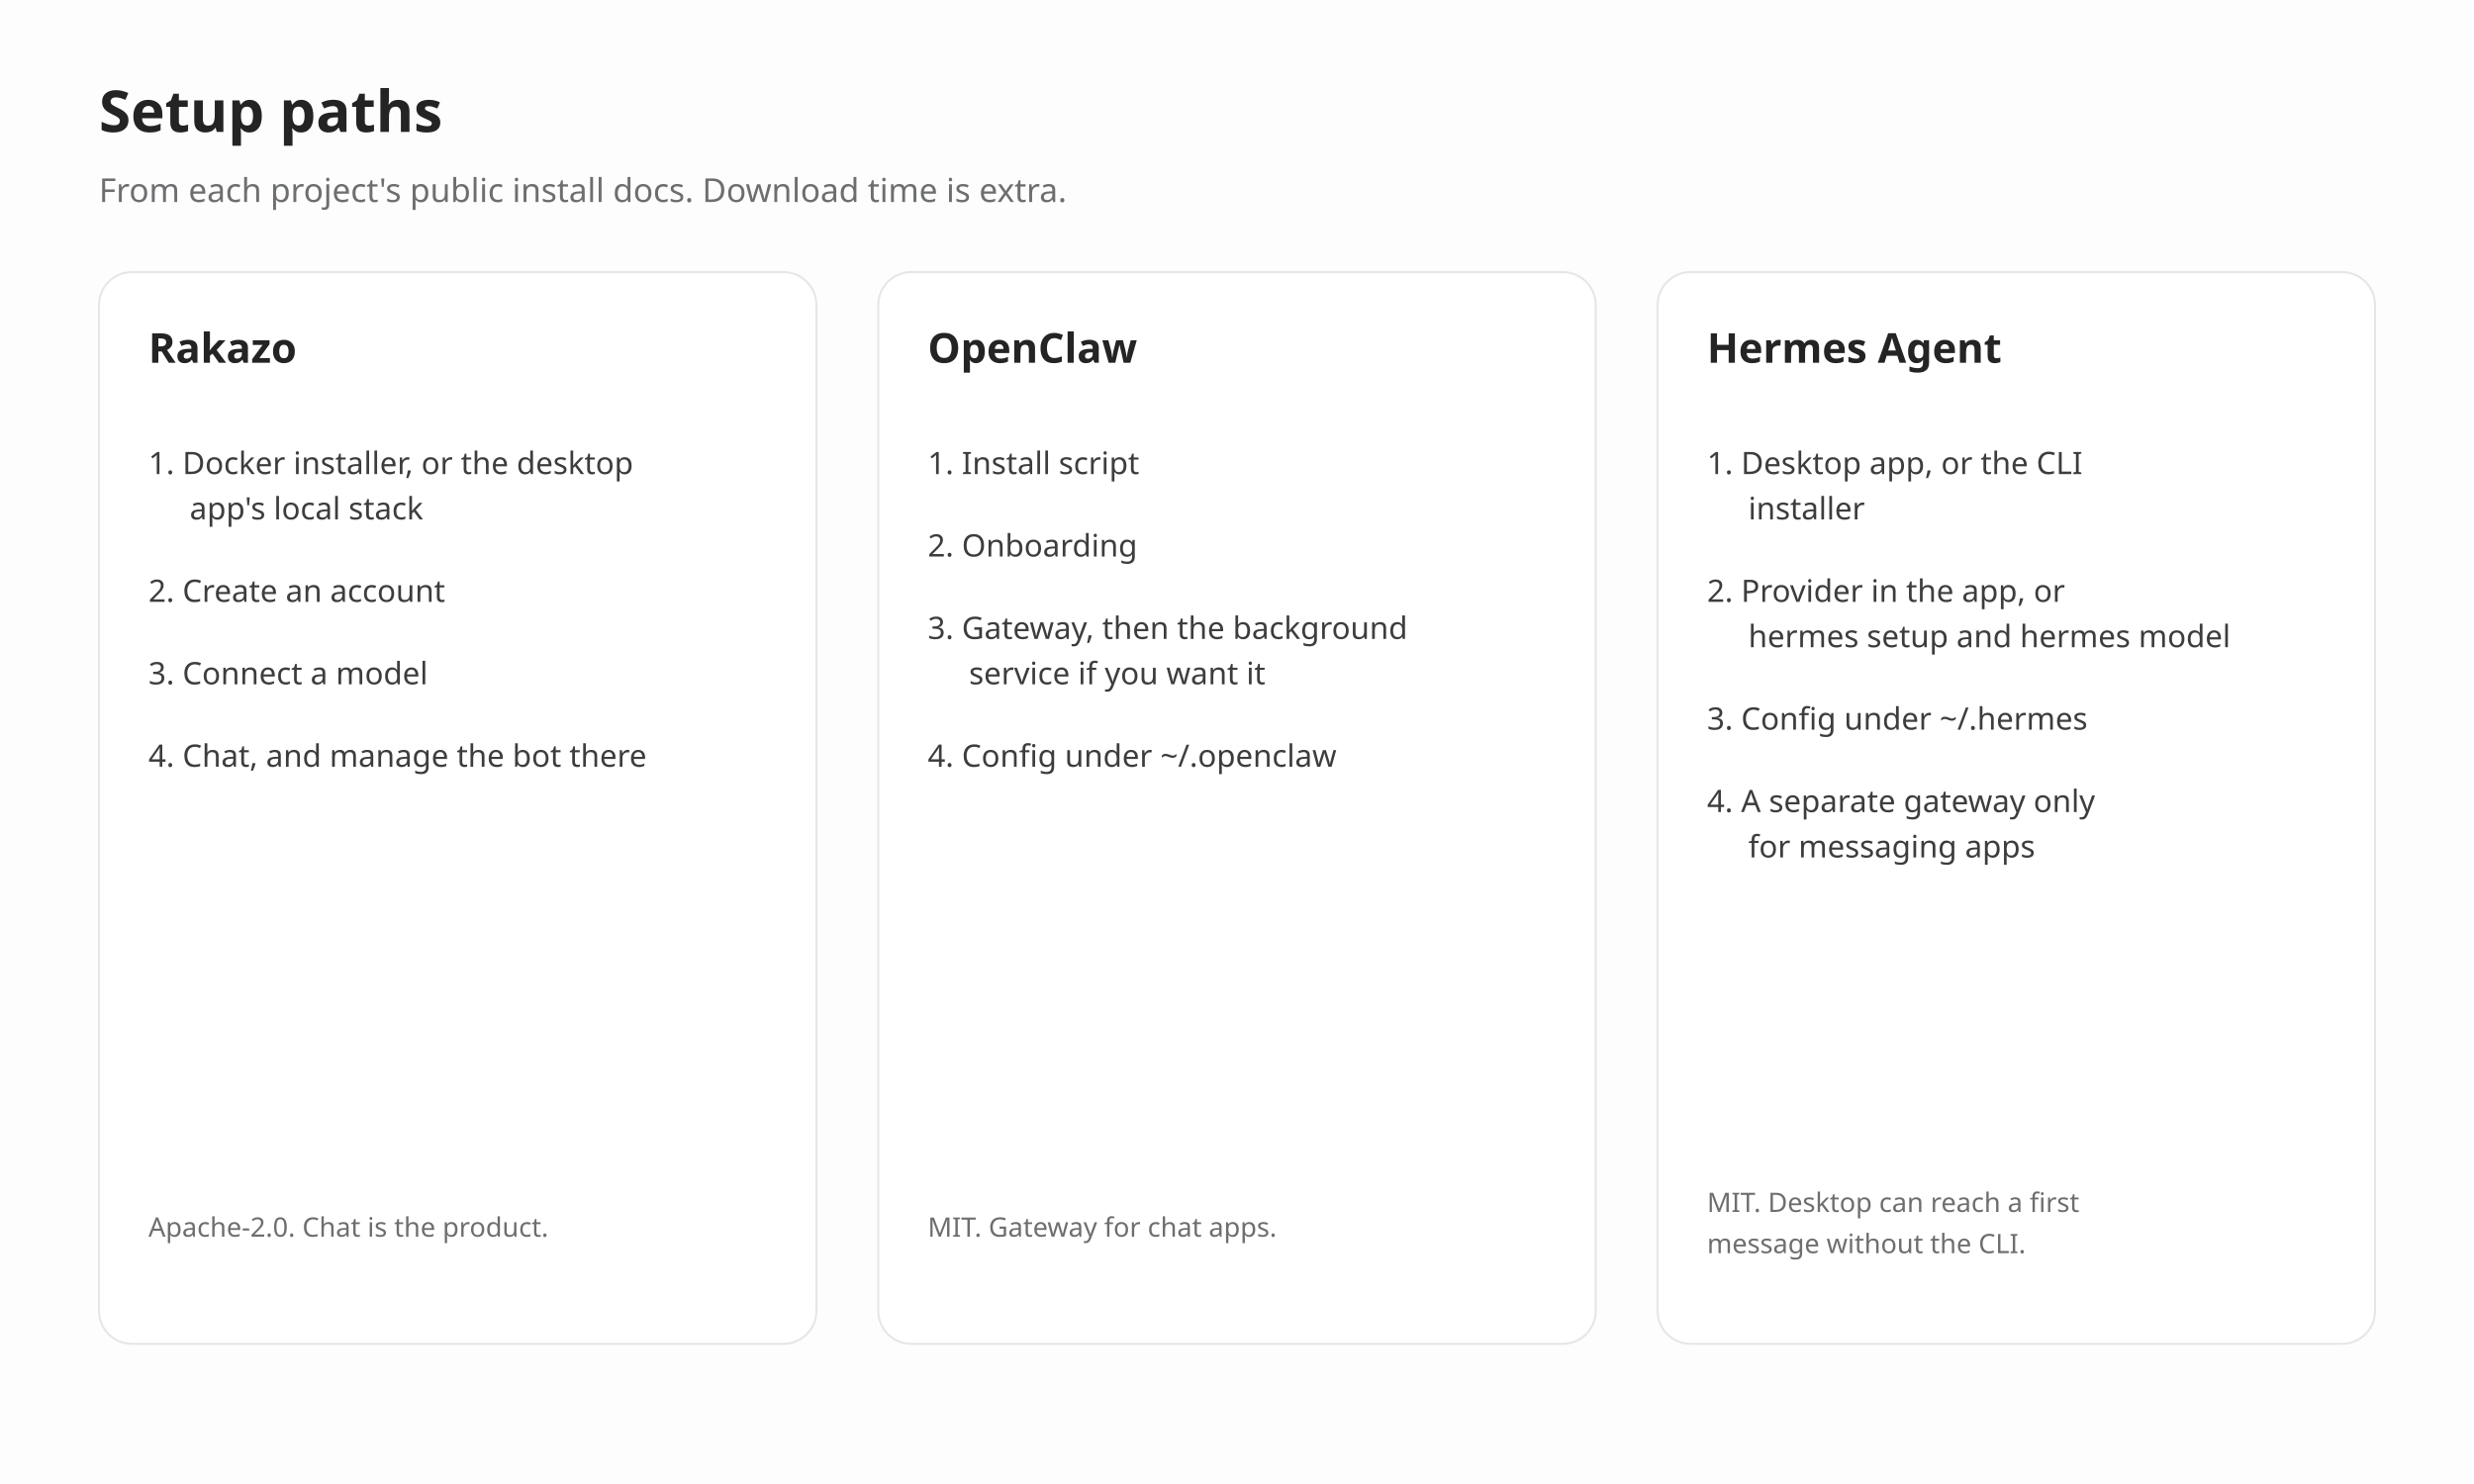
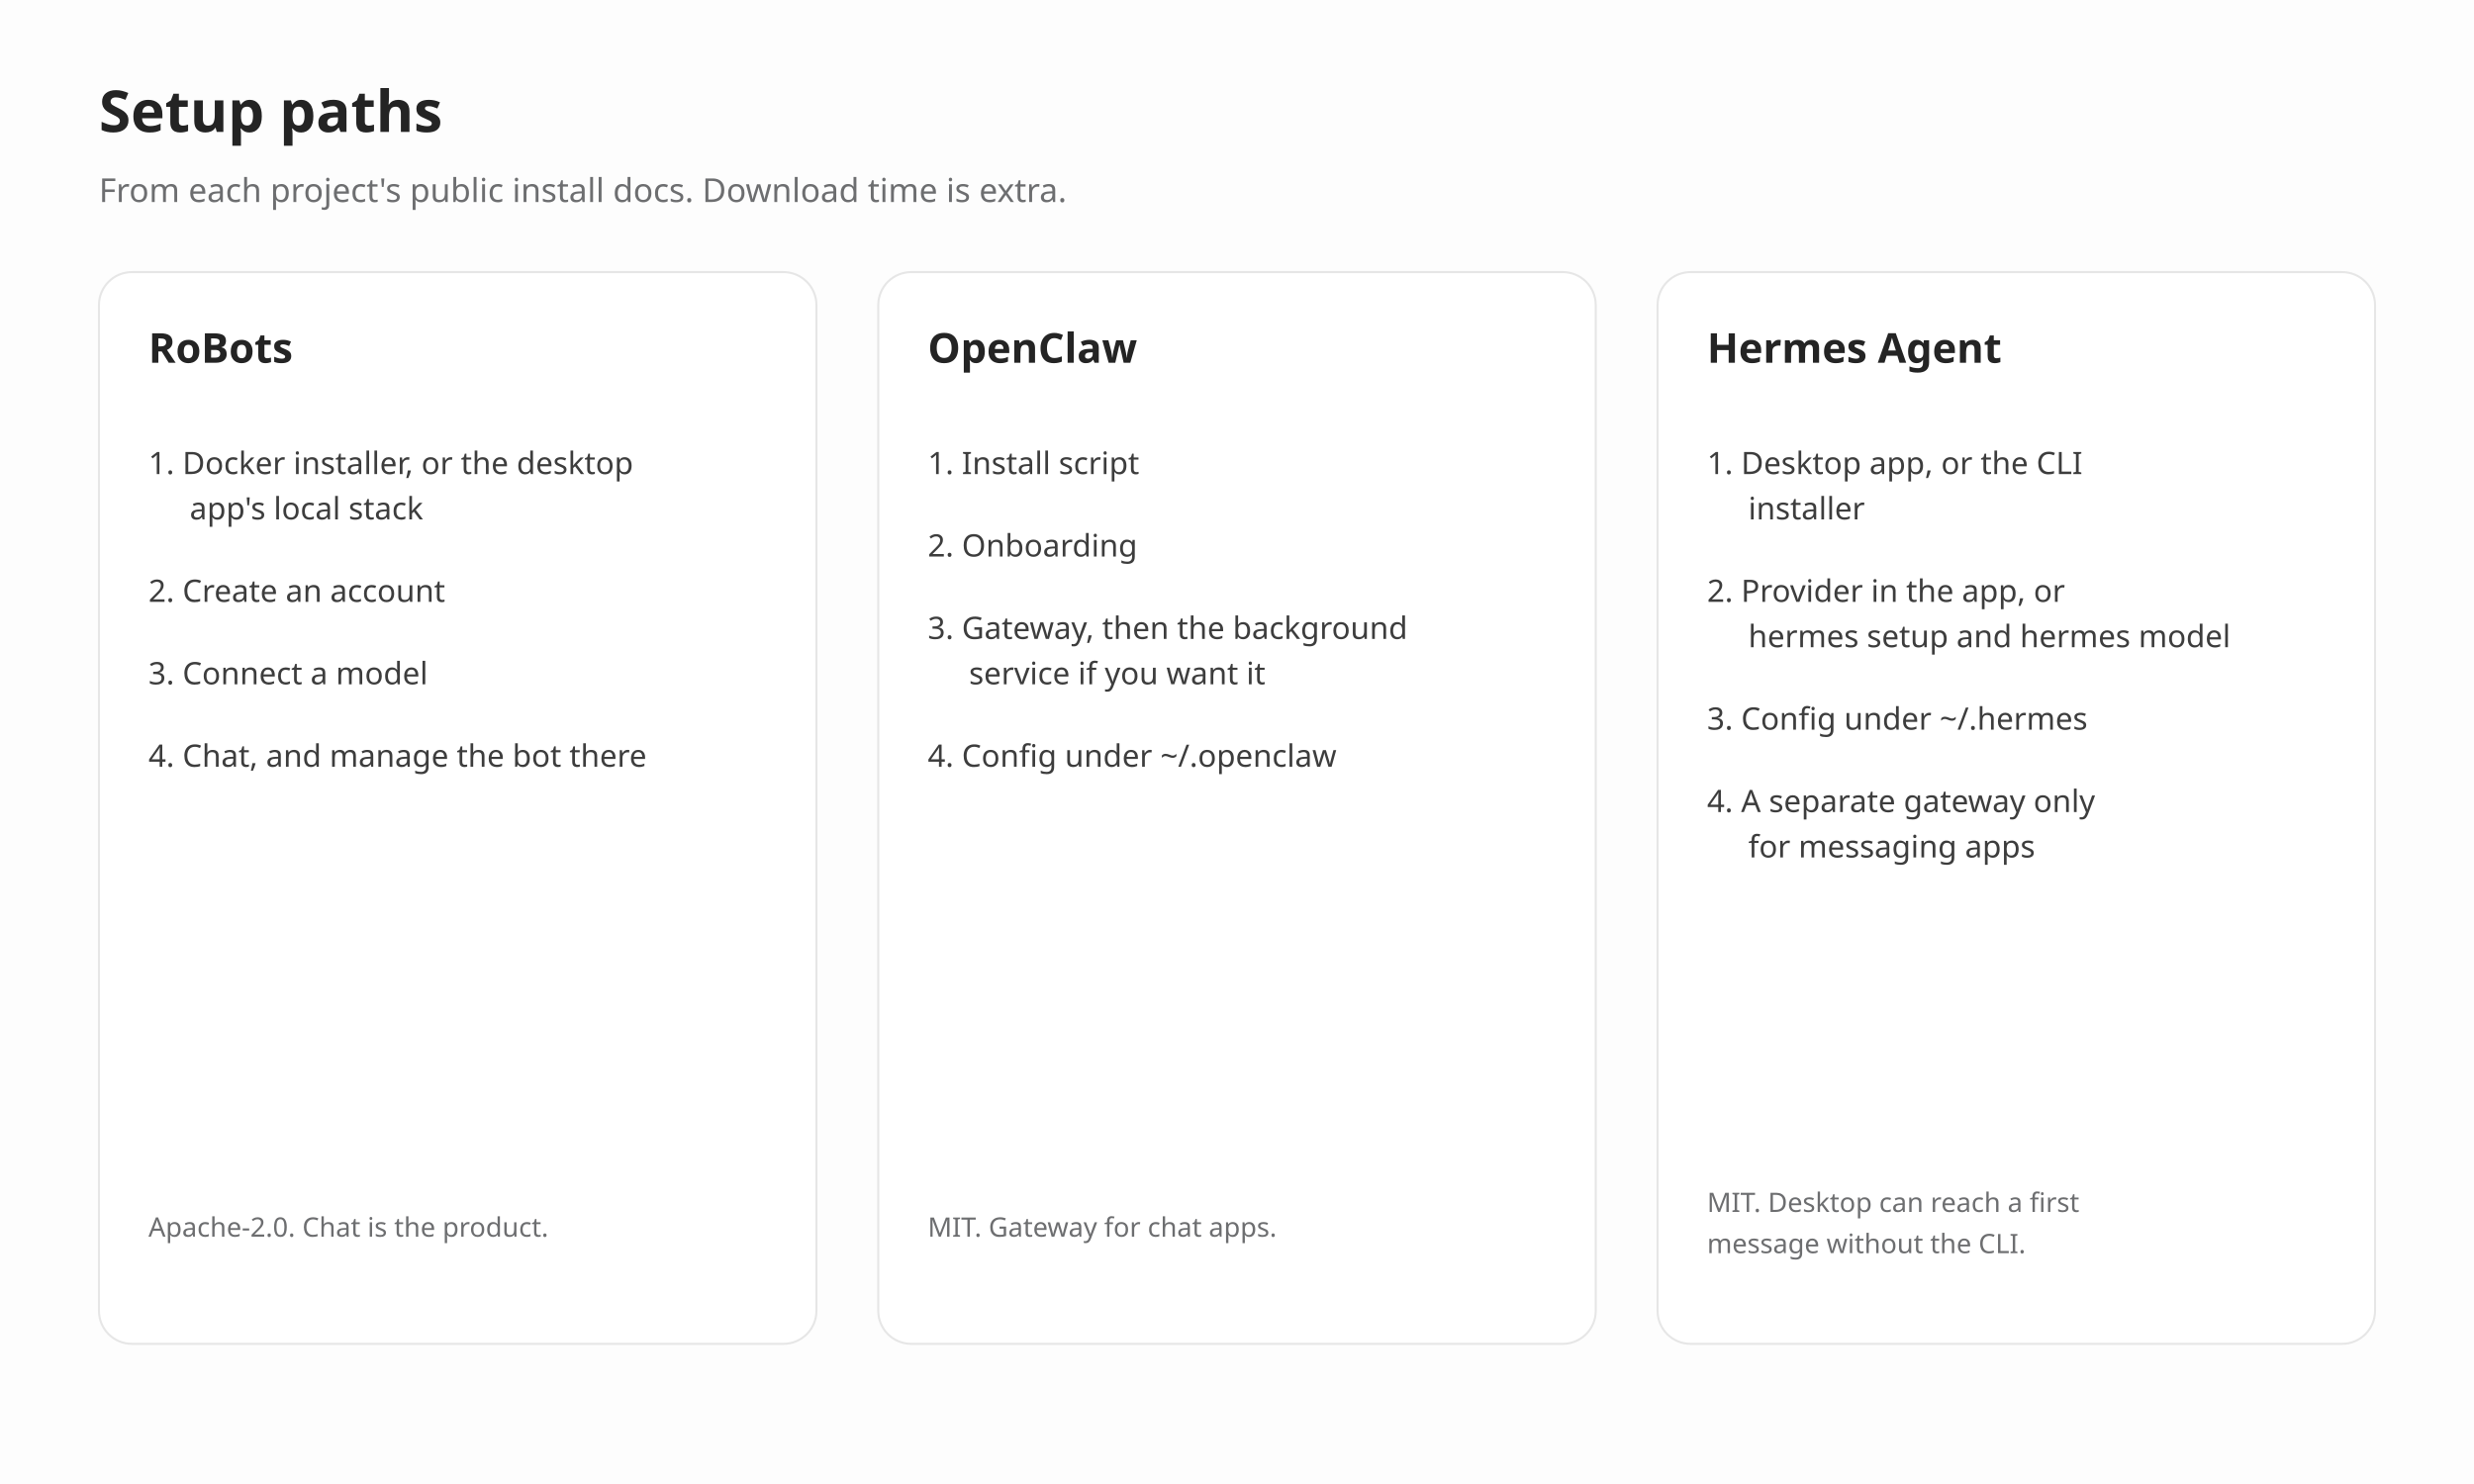
<svg xmlns="http://www.w3.org/2000/svg" width="1200" height="720" viewBox="0 0 1200 720" role="img" aria-labelledby="setupTitle setupDesc">
  <rect width="1200" height="720" fill="#fdfdfd" />
  <text x="48" y="64" fill="#242424" font-family="Geist, ui-sans-serif, system-ui, sans-serif" font-size="28" font-weight="600">Setup paths</text>
  <text x="48" y="98" fill="#6d6e70" font-family="Geist, ui-sans-serif, system-ui, sans-serif" font-size="16">From each project's public install docs. Download time is extra.</text>
  <g font-family="Geist, ui-sans-serif, system-ui, sans-serif">
    <rect x="48" y="132" width="348" height="520" rx="16" fill="#ffffff" stroke="#e6e6e6" />
    <rect x="426" y="132" width="348" height="520" rx="16" fill="#ffffff" stroke="#e6e6e6" />
    <rect x="804" y="132" width="348" height="520" rx="16" fill="#ffffff" stroke="#e6e6e6" />
-     <text x="72" y="176" fill="#242424" font-size="20" font-weight="600">Rakazo</text>
+     <text x="72" y="176" fill="#242424" font-size="20" font-weight="600">RoBots</text>
    <text x="450" y="176" fill="#242424" font-size="20" font-weight="600">OpenClaw</text>
    <text x="828" y="176" fill="#242424" font-size="20" font-weight="600">Hermes Agent</text>
    <g fill="#3d3d3d" font-size="15">
      <text x="72" y="230">1. Docker installer, or the desktop</text>
      <text x="92" y="252">app's local stack</text>
      <text x="72" y="292">2. Create an account</text>
      <text x="72" y="332">3. Connect a model</text>
      <text x="72" y="372">4. Chat, and manage the bot there</text>
      <text x="450" y="230">1. Install script</text>
      <text x="450" y="270">2. Onboarding</text>
      <text x="450" y="310">3. Gateway, then the background</text>
      <text x="470" y="332">service if you want it</text>
      <text x="450" y="372">4. Config under ~/.openclaw</text>
      <text x="828" y="230">1. Desktop app, or the CLI</text>
      <text x="848" y="252">installer</text>
      <text x="828" y="292">2. Provider in the app, or</text>
      <text x="848" y="314">hermes setup and hermes model</text>
      <text x="828" y="354">3. Config under ~/.hermes</text>
      <text x="828" y="394">4. A separate gateway only</text>
      <text x="848" y="416">for messaging apps</text>
    </g>
    <text x="72" y="600" fill="#6d6e70" font-size="13">Apache-2.0. Chat is the product.</text>
    <text x="450" y="600" fill="#6d6e70" font-size="13">MIT. Gateway for chat apps.</text>
    <text x="828" y="588" fill="#6d6e70" font-size="13">MIT. Desktop can reach a first</text>
    <text x="828" y="608" fill="#6d6e70" font-size="13">message without the CLI.</text>
  </g>
</svg>
